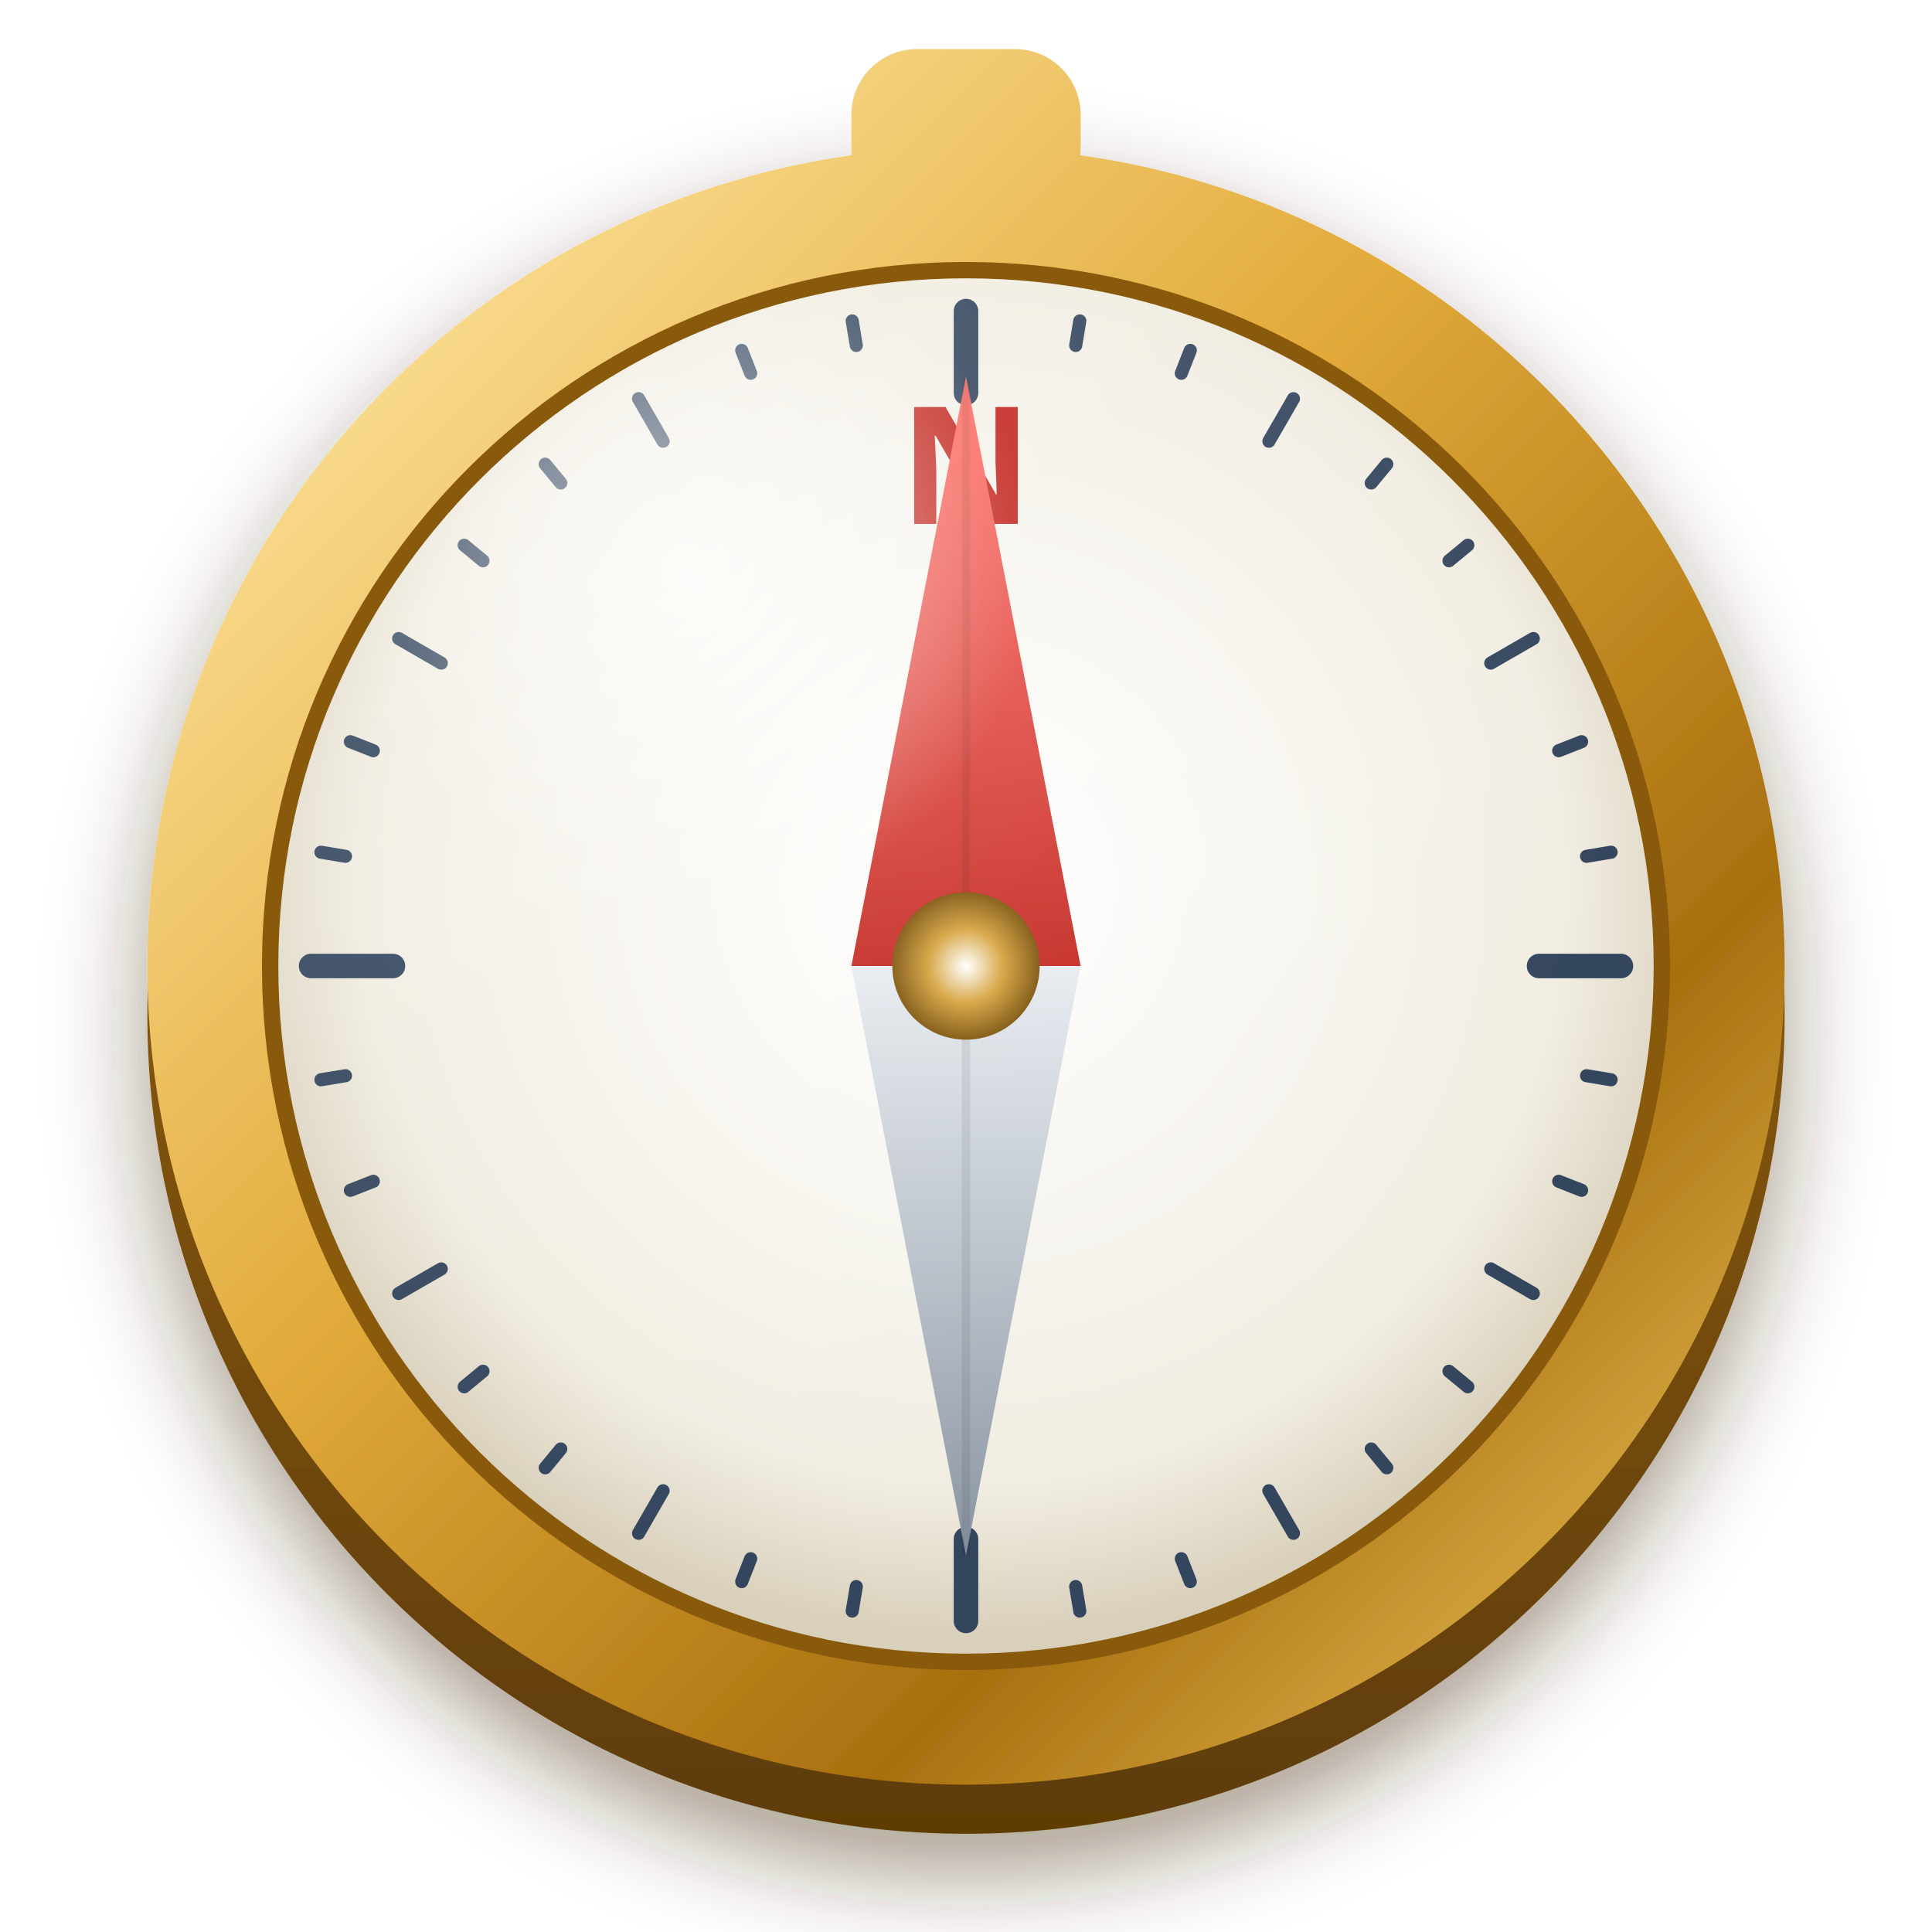
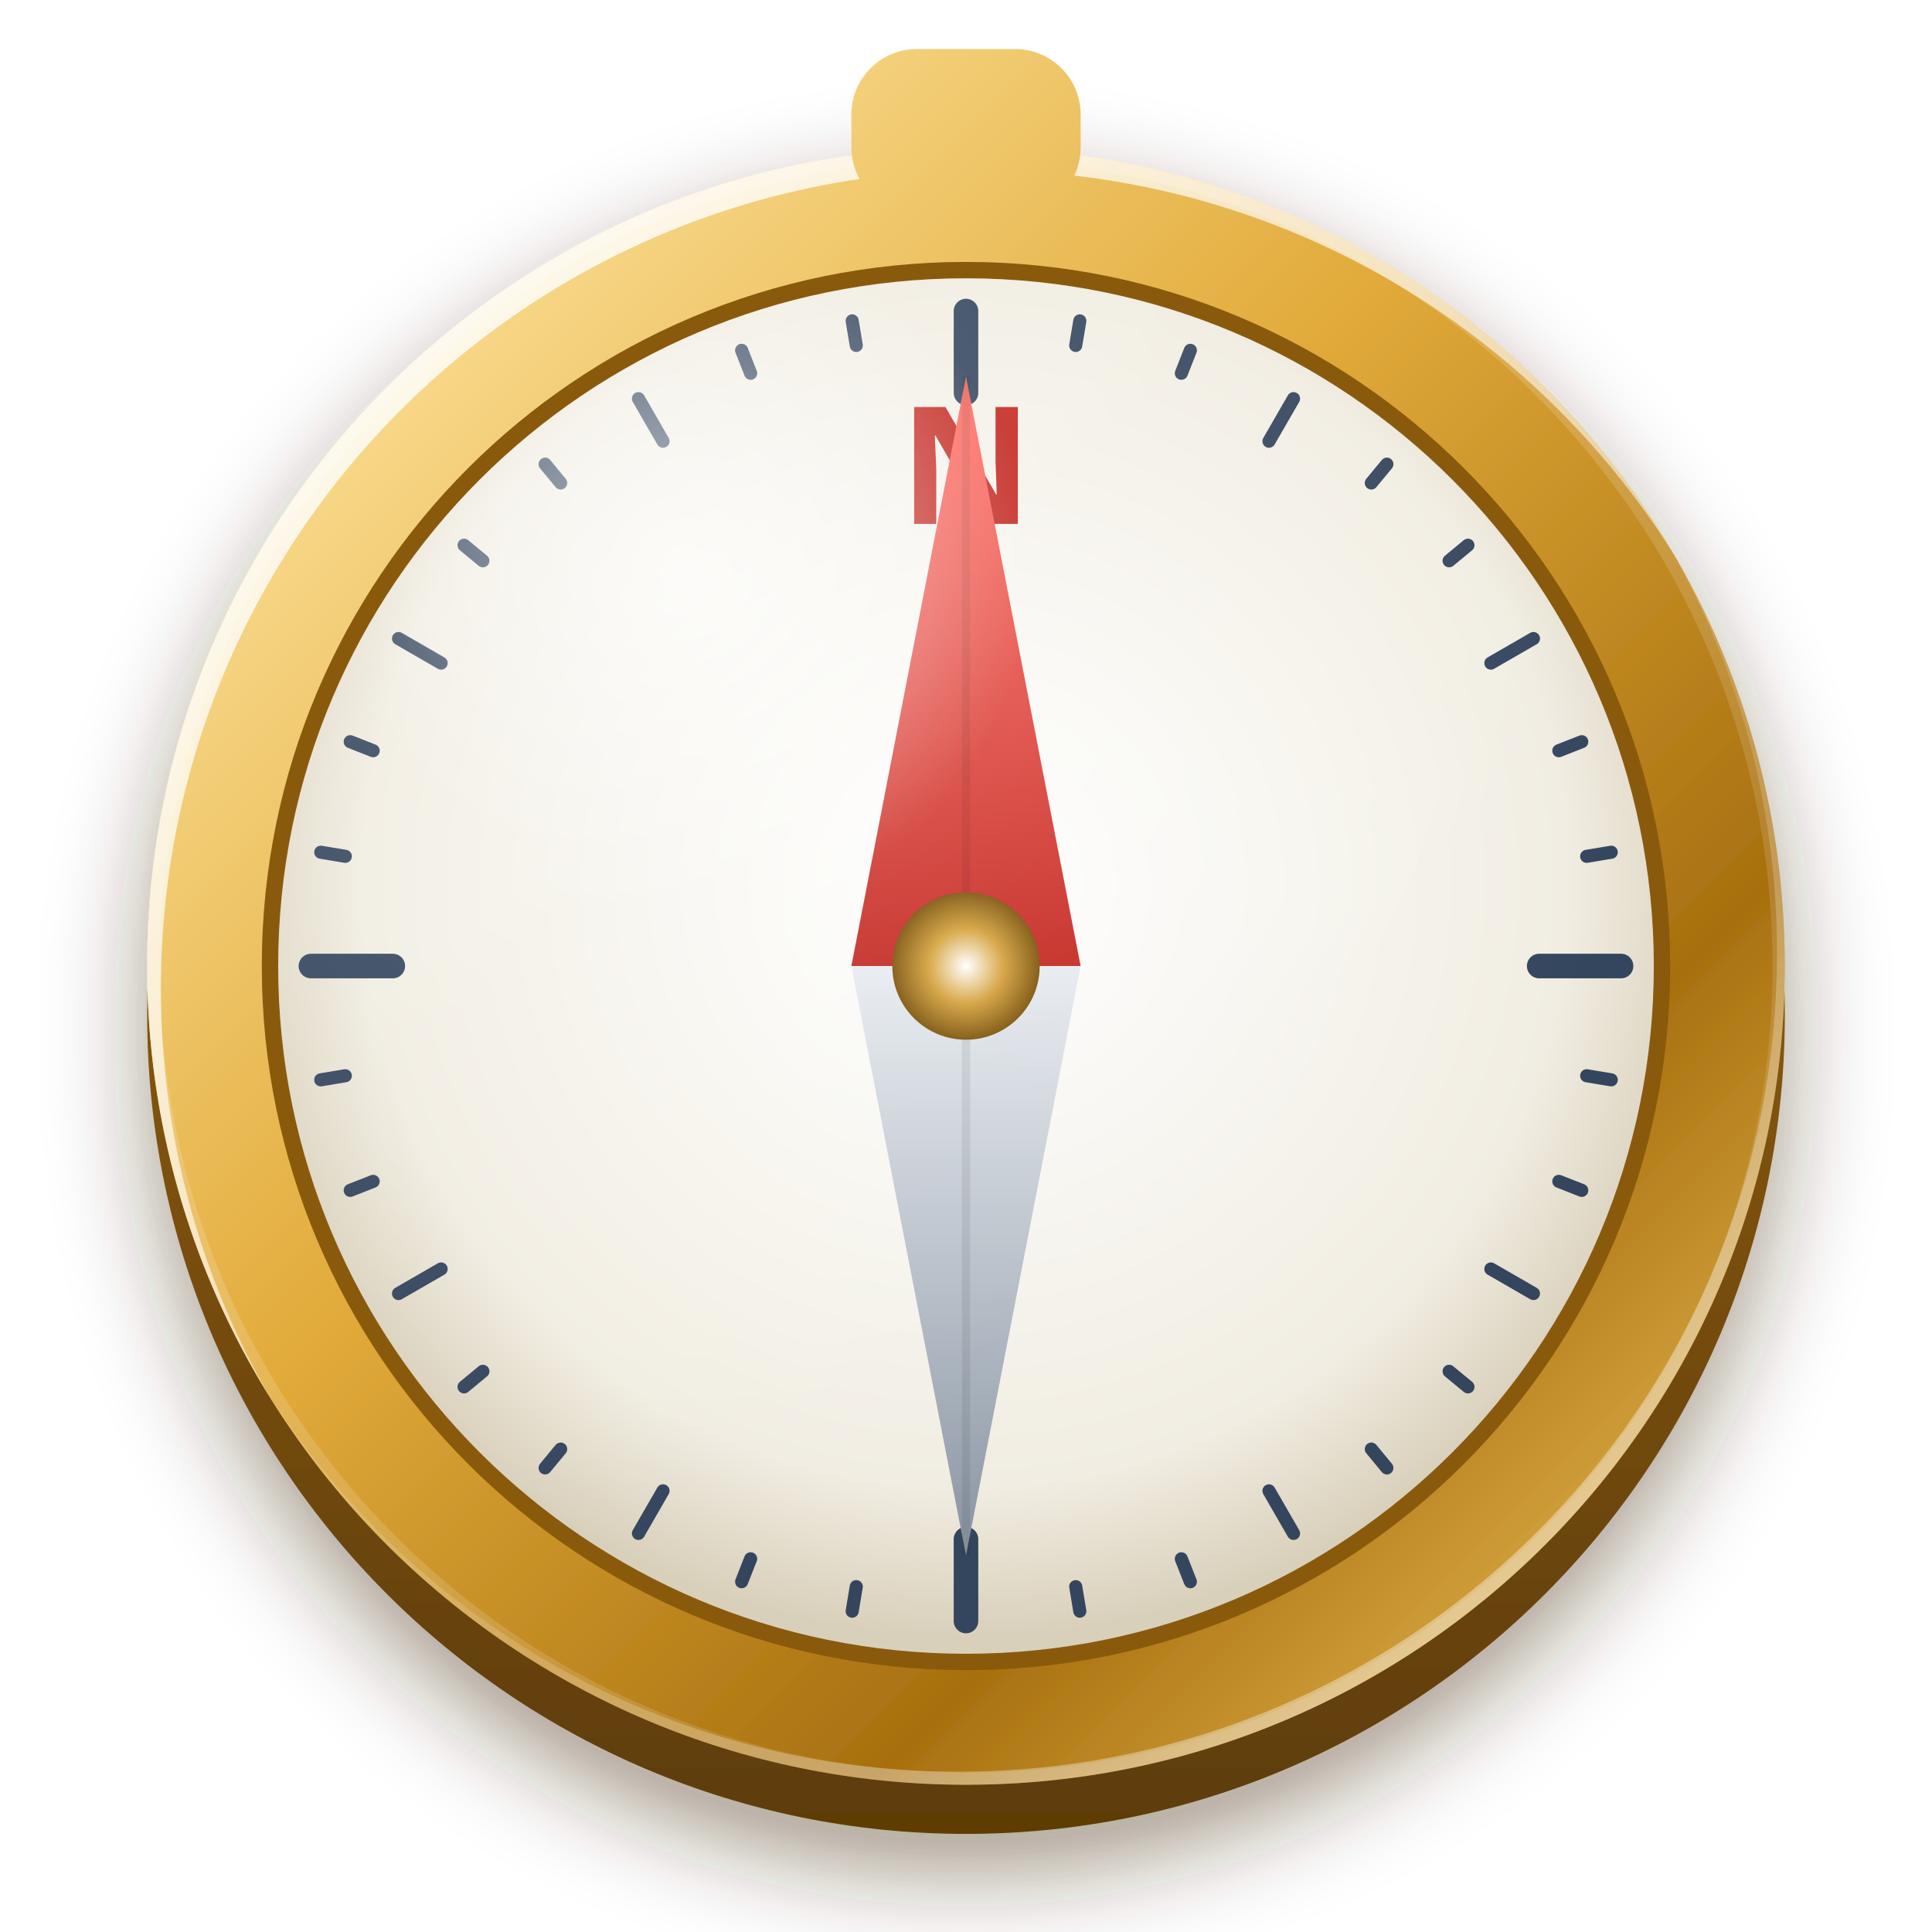
- <svg xmlns="http://www.w3.org/2000/svg" width="236" height="236" viewBox="0 0 236 236" fill="none">
+ <svg xmlns="http://www.w3.org/2000/svg" width="236" height="236" viewBox="0.028 0.008 235.945 235.975" preserveAspectRatio="none">
  <defs>
-     <linearGradient id="cp_ring" x1="30" y1="30" x2="206" y2="206" gradientUnits="userSpaceOnUse">
-       <stop offset="0" stop-color="#ffe7a3" />
-       <stop offset="0.4" stop-color="#e2ab3b" />
-       <stop offset="0.75" stop-color="#a8700f" />
-       <stop offset="1" stop-color="#e9bc55" />
-     </linearGradient>
-     <linearGradient id="cp_ring_side" x1="0" y1="60" x2="0" y2="230" gradientUnits="userSpaceOnUse">
-       <stop offset="0" stop-color="#9a6510" />
-       <stop offset="1" stop-color="#5c3b06" />
-     </linearGradient>
-     <radialGradient id="cp_face" cx="118" cy="108" r="92" gradientUnits="userSpaceOnUse">
-       <stop offset="0" stop-color="#ffffff" />
-       <stop offset="0.8" stop-color="#f1ede2" />
-       <stop offset="1" stop-color="#d9d0bb" />
-     </radialGradient>
-     <linearGradient id="cp_red" x1="118" y1="50" x2="118" y2="118" gradientUnits="userSpaceOnUse">
-       <stop offset="0" stop-color="#ff6b62" />
-       <stop offset="1" stop-color="#c3261f" />
-     </linearGradient>
-     <linearGradient id="cp_white" x1="118" y1="118" x2="118" y2="186" gradientUnits="userSpaceOnUse">
-       <stop offset="0" stop-color="#e7ebf0" />
-       <stop offset="1" stop-color="#8f9aa7" />
-     </linearGradient>
-     <radialGradient id="cp_glass" cx="84" cy="70" r="120" gradientUnits="userSpaceOnUse">
-       <stop offset="0" stop-color="white" stop-opacity="0.7" />
-       <stop offset="0.35" stop-color="white" stop-opacity="0.12" />
-       <stop offset="1" stop-color="white" stop-opacity="0" />
-     </radialGradient>
-     <radialGradient id="cp_pin" cx="0" cy="0" r="9" gradientUnits="userSpaceOnUse">
-       <stop offset="0" stop-color="#ffffff" />
-       <stop offset="0.5" stop-color="#d5a13a" />
-       <stop offset="1" stop-color="#7c5208" />
-     </radialGradient>
-     <filter id="cpshadow" x="-20" y="-20" width="276" height="276" filterUnits="userSpaceOnUse" color-interpolation-filters="sRGB">
+     <filter id="shadow1" x="-20" y="-20" width="276" height="276" filterUnits="userSpaceOnUse" color-interpolation-filters="sRGB">
      <feDropShadow dx="0" dy="5" stdDeviation="6" flood-color="#402605" flood-opacity="0.45" />
    </filter>
  </defs>
-   <g filter="url(#cpshadow)">
-     <circle cx="118" cy="124" r="100" fill="url(#cp_ring_side)" />
-     <circle cx="118" cy="118" r="100" fill="url(#cp_ring)" />
-   </g>
-   <rect x="104" y="6" width="28" height="20" rx="8" fill="url(#cp_ring)" />
-   <circle cx="118" cy="118" r="86" fill="#8a5a0c" />
-   <circle cx="118" cy="118" r="84" fill="url(#cp_face)" />
-   <line x1="188.0" y1="118.0" x2="198.0" y2="118.0" stroke="#34465e" stroke-width="3" stroke-linecap="round" />
-   <line x1="193.8" y1="131.4" x2="196.8" y2="131.9" stroke="#34465e" stroke-width="1.6" stroke-linecap="round" />
-   <line x1="190.4" y1="144.3" x2="193.2" y2="145.4" stroke="#34465e" stroke-width="1.6" stroke-linecap="round" />
-   <line x1="182.1" y1="155.0" x2="187.3" y2="158.0" stroke="#34465e" stroke-width="1.6" stroke-linecap="round" />
-   <line x1="177.0" y1="167.5" x2="179.3" y2="169.4" stroke="#34465e" stroke-width="1.6" stroke-linecap="round" />
-   <line x1="167.5" y1="177.0" x2="169.4" y2="179.3" stroke="#34465e" stroke-width="1.6" stroke-linecap="round" />
-   <line x1="155.0" y1="182.1" x2="158.0" y2="187.3" stroke="#34465e" stroke-width="1.6" stroke-linecap="round" />
-   <line x1="144.3" y1="190.4" x2="145.4" y2="193.2" stroke="#34465e" stroke-width="1.6" stroke-linecap="round" />
-   <line x1="131.4" y1="193.8" x2="131.9" y2="196.8" stroke="#34465e" stroke-width="1.6" stroke-linecap="round" />
-   <line x1="118.0" y1="188.0" x2="118.0" y2="198.0" stroke="#34465e" stroke-width="3" stroke-linecap="round" />
-   <line x1="104.6" y1="193.8" x2="104.1" y2="196.8" stroke="#34465e" stroke-width="1.6" stroke-linecap="round" />
-   <line x1="91.7" y1="190.4" x2="90.6" y2="193.2" stroke="#34465e" stroke-width="1.6" stroke-linecap="round" />
-   <line x1="81.0" y1="182.1" x2="78.0" y2="187.3" stroke="#34465e" stroke-width="1.6" stroke-linecap="round" />
-   <line x1="68.5" y1="177.0" x2="66.6" y2="179.3" stroke="#34465e" stroke-width="1.6" stroke-linecap="round" />
-   <line x1="59.0" y1="167.5" x2="56.7" y2="169.4" stroke="#34465e" stroke-width="1.6" stroke-linecap="round" />
-   <line x1="53.9" y1="155.0" x2="48.7" y2="158.0" stroke="#34465e" stroke-width="1.6" stroke-linecap="round" />
-   <line x1="45.6" y1="144.3" x2="42.8" y2="145.4" stroke="#34465e" stroke-width="1.6" stroke-linecap="round" />
-   <line x1="42.2" y1="131.4" x2="39.2" y2="131.9" stroke="#34465e" stroke-width="1.6" stroke-linecap="round" />
-   <line x1="48.0" y1="118.0" x2="38.0" y2="118.0" stroke="#34465e" stroke-width="3" stroke-linecap="round" />
-   <line x1="42.2" y1="104.6" x2="39.2" y2="104.1" stroke="#34465e" stroke-width="1.6" stroke-linecap="round" />
-   <line x1="45.6" y1="91.7" x2="42.8" y2="90.6" stroke="#34465e" stroke-width="1.6" stroke-linecap="round" />
-   <line x1="53.9" y1="81.0" x2="48.7" y2="78.0" stroke="#34465e" stroke-width="1.6" stroke-linecap="round" />
-   <line x1="59.0" y1="68.5" x2="56.7" y2="66.6" stroke="#34465e" stroke-width="1.6" stroke-linecap="round" />
-   <line x1="68.5" y1="59.0" x2="66.6" y2="56.7" stroke="#34465e" stroke-width="1.6" stroke-linecap="round" />
-   <line x1="81.0" y1="53.9" x2="78.0" y2="48.7" stroke="#34465e" stroke-width="1.6" stroke-linecap="round" />
-   <line x1="91.7" y1="45.6" x2="90.6" y2="42.8" stroke="#34465e" stroke-width="1.6" stroke-linecap="round" />
-   <line x1="104.6" y1="42.2" x2="104.1" y2="39.2" stroke="#34465e" stroke-width="1.6" stroke-linecap="round" />
-   <line x1="118.0" y1="48.0" x2="118.0" y2="38.0" stroke="#34465e" stroke-width="3" stroke-linecap="round" />
-   <line x1="131.4" y1="42.2" x2="131.9" y2="39.2" stroke="#34465e" stroke-width="1.6" stroke-linecap="round" />
-   <line x1="144.3" y1="45.6" x2="145.4" y2="42.8" stroke="#34465e" stroke-width="1.6" stroke-linecap="round" />
-   <line x1="155.0" y1="53.9" x2="158.0" y2="48.7" stroke="#34465e" stroke-width="1.6" stroke-linecap="round" />
-   <line x1="167.5" y1="59.0" x2="169.4" y2="56.7" stroke="#34465e" stroke-width="1.6" stroke-linecap="round" />
-   <line x1="177.0" y1="68.5" x2="179.3" y2="66.6" stroke="#34465e" stroke-width="1.6" stroke-linecap="round" />
-   <line x1="182.1" y1="81.0" x2="187.3" y2="78.0" stroke="#34465e" stroke-width="1.6" stroke-linecap="round" />
-   <line x1="190.4" y1="91.7" x2="193.2" y2="90.6" stroke="#34465e" stroke-width="1.6" stroke-linecap="round" />
-   <line x1="193.8" y1="104.6" x2="196.8" y2="104.1" stroke="#34465e" stroke-width="1.6" stroke-linecap="round" />
-   <text x="118" y="64" text-anchor="middle" font-family="Sans" font-weight="700" font-size="20" fill="#c3261f">N</text>
-   <path d="M118 46 L132 118 L104 118 Z" fill="url(#cp_red)" />
-   <path d="M118 190 L104 118 L132 118 Z" fill="url(#cp_white)" />
-   <path d="M118 46 L118 190" stroke="#000" stroke-opacity="0.08" stroke-width="1" />
-   <g transform="translate(118 118)">
-     <circle r="9" fill="url(#cp_pin)" />
-   </g>
-   <circle cx="118" cy="118" r="84" fill="url(#cp_glass)" />
+   <g filter="url(#shadow1)">
+     <g fill="none">
+       <defs>
+         <linearGradient id="l2-cp_ring_side" x1="0" y1="60" x2="0" y2="230" gradientUnits="userSpaceOnUse">
+           <stop offset="0" stop-color="#9a6510" />
+           <stop offset="1" stop-color="#5c3b06" />
+         </linearGradient>
+       </defs>
+       <circle cx="118" cy="124" r="100" fill="url(#l2-cp_ring_side)" />
+     </g>
+     <g fill="none">
+       <defs>
+         <linearGradient id="l3-cp_ring" x1="30" y1="30" x2="206" y2="206" gradientUnits="userSpaceOnUse">
+           <stop offset="0" stop-color="#ffe7a3" />
+           <stop offset="0.4" stop-color="#e2ab3b" />
+           <stop offset="0.75" stop-color="#a8700f" />
+           <stop offset="1" stop-color="#e9bc55" />
+         </linearGradient>
+       </defs>
+       <circle cx="118" cy="118" r="100" fill="url(#l3-cp_ring)" />
+     </g>
+     <defs>
+       <clipPath id="rim4">
+         <path d="M18 118A100 100 0 1 0 218 118A100 100 0 1 0 18 118Z" clip-rule="nonzero" />
+       </clipPath>
+       <linearGradient id="rim4g0" x1="18" y1="18" x2="168" y2="218" gradientUnits="userSpaceOnUse">
+         <stop offset="0" stop-color="#ffffff" stop-opacity="0.200" />
+         <stop offset="1" stop-color="#ffffff" stop-opacity="0.100" />
+       </linearGradient>
+       <linearGradient id="rim4g1" x1="18" y1="18" x2="168" y2="218" gradientUnits="userSpaceOnUse">
+         <stop offset="0" stop-color="#ffffff" stop-opacity="0.950" />
+         <stop offset="0.45" stop-color="#ffffff" stop-opacity="0.600" />
+         <stop offset="1" stop-color="#ffffff" stop-opacity="0.250" />
+       </linearGradient>
+       <linearGradient id="rim4g2" x1="18" y1="18" x2="168" y2="218" gradientUnits="userSpaceOnUse">
+         <stop offset="0" stop-color="#ffffff" stop-opacity="0.050" />
+         <stop offset="0.7" stop-color="#ffffff" stop-opacity="0.150" />
+         <stop offset="1" stop-color="#ffffff" stop-opacity="0.420" />
+       </linearGradient>
+     </defs>
+     <g clip-path="url(#rim4)">
+       <path d="M18 118A100 100 0 1 0 218 118A100 100 0 1 0 18 118Z" fill="none" stroke="url(#rim4g0)" stroke-width="3" />
+       <path d="M18 118A100 100 0 1 0 218 118A100 100 0 1 0 18 118ZM19.68 120.8 A100 100 0 1 0 219.68 120.8 A100 100 0 1 0 19.68 120.8 Z" fill="url(#rim4g1)" fill-rule="evenodd" />
+       <path d="M18 118A100 100 0 1 0 218 118A100 100 0 1 0 18 118ZM17.04 116.4 A100 100 0 1 0 217.04 116.4 A100 100 0 1 0 17.04 116.4 Z" fill="url(#rim4g2)" fill-rule="evenodd" />
+     </g>
+   </g>
+   <g fill="none">
+     <defs>
+       <linearGradient id="l5-cp_ring" x1="30" y1="30" x2="206" y2="206" gradientUnits="userSpaceOnUse">
+         <stop offset="0" stop-color="#ffe7a3" />
+         <stop offset="0.4" stop-color="#e2ab3b" />
+         <stop offset="0.75" stop-color="#a8700f" />
+         <stop offset="1" stop-color="#e9bc55" />
+       </linearGradient>
+     </defs>
+     <rect x="104" y="6" width="28" height="20" rx="8" fill="url(#l5-cp_ring)" />
+   </g>
+   <g fill="none">
+     <circle cx="118" cy="118" r="86" fill="#8a5a0c" />
+   </g>
+   <g fill="none">
+     <defs>
+       <radialGradient id="l7-cp_face" cx="118" cy="108" r="92" gradientUnits="userSpaceOnUse">
+         <stop offset="0" stop-color="#ffffff" />
+         <stop offset="0.8" stop-color="#f1ede2" />
+         <stop offset="1" stop-color="#d9d0bb" />
+       </radialGradient>
+     </defs>
+     <circle cx="118" cy="118" r="84" fill="url(#l7-cp_face)" />
+   </g>
+   <g fill="none">
+     <line x1="188.0" y1="118.0" x2="198.0" y2="118.0" stroke="#34465e" stroke-width="3" stroke-linecap="round" />
+   </g>
+   <g fill="none">
+     <line x1="193.8" y1="131.4" x2="196.8" y2="131.9" stroke="#34465e" stroke-width="1.6" stroke-linecap="round" />
+   </g>
+   <g fill="none">
+     <line x1="190.4" y1="144.3" x2="193.2" y2="145.4" stroke="#34465e" stroke-width="1.6" stroke-linecap="round" />
+   </g>
+   <g fill="none">
+     <line x1="182.1" y1="155.0" x2="187.3" y2="158.0" stroke="#34465e" stroke-width="1.6" stroke-linecap="round" />
+   </g>
+   <g fill="none">
+     <line x1="177.0" y1="167.5" x2="179.3" y2="169.4" stroke="#34465e" stroke-width="1.6" stroke-linecap="round" />
+   </g>
+   <g fill="none">
+     <line x1="167.5" y1="177.0" x2="169.4" y2="179.3" stroke="#34465e" stroke-width="1.6" stroke-linecap="round" />
+   </g>
+   <g fill="none">
+     <line x1="155.0" y1="182.1" x2="158.0" y2="187.3" stroke="#34465e" stroke-width="1.6" stroke-linecap="round" />
+   </g>
+   <g fill="none">
+     <line x1="144.3" y1="190.4" x2="145.4" y2="193.2" stroke="#34465e" stroke-width="1.6" stroke-linecap="round" />
+   </g>
+   <g fill="none">
+     <line x1="131.4" y1="193.8" x2="131.9" y2="196.8" stroke="#34465e" stroke-width="1.6" stroke-linecap="round" />
+   </g>
+   <g fill="none">
+     <line x1="118.0" y1="188.0" x2="118.0" y2="198.0" stroke="#34465e" stroke-width="3" stroke-linecap="round" />
+   </g>
+   <g fill="none">
+     <line x1="104.6" y1="193.8" x2="104.1" y2="196.8" stroke="#34465e" stroke-width="1.6" stroke-linecap="round" />
+   </g>
+   <g fill="none">
+     <line x1="91.7" y1="190.4" x2="90.6" y2="193.2" stroke="#34465e" stroke-width="1.6" stroke-linecap="round" />
+   </g>
+   <g fill="none">
+     <line x1="81.0" y1="182.1" x2="78.0" y2="187.3" stroke="#34465e" stroke-width="1.6" stroke-linecap="round" />
+   </g>
+   <g fill="none">
+     <line x1="68.5" y1="177.0" x2="66.6" y2="179.3" stroke="#34465e" stroke-width="1.6" stroke-linecap="round" />
+   </g>
+   <g fill="none">
+     <line x1="59.0" y1="167.5" x2="56.7" y2="169.4" stroke="#34465e" stroke-width="1.6" stroke-linecap="round" />
+   </g>
+   <g fill="none">
+     <line x1="53.9" y1="155.0" x2="48.7" y2="158.0" stroke="#34465e" stroke-width="1.6" stroke-linecap="round" />
+   </g>
+   <g fill="none">
+     <line x1="45.6" y1="144.3" x2="42.8" y2="145.4" stroke="#34465e" stroke-width="1.6" stroke-linecap="round" />
+   </g>
+   <g fill="none">
+     <line x1="42.2" y1="131.4" x2="39.2" y2="131.9" stroke="#34465e" stroke-width="1.6" stroke-linecap="round" />
+   </g>
+   <g fill="none">
+     <line x1="48.0" y1="118.0" x2="38.0" y2="118.0" stroke="#34465e" stroke-width="3" stroke-linecap="round" />
+   </g>
+   <g fill="none">
+     <line x1="42.2" y1="104.6" x2="39.2" y2="104.1" stroke="#34465e" stroke-width="1.6" stroke-linecap="round" />
+   </g>
+   <g fill="none">
+     <line x1="45.6" y1="91.7" x2="42.8" y2="90.6" stroke="#34465e" stroke-width="1.6" stroke-linecap="round" />
+   </g>
+   <g fill="none">
+     <line x1="53.9" y1="81.0" x2="48.7" y2="78.0" stroke="#34465e" stroke-width="1.6" stroke-linecap="round" />
+   </g>
+   <g fill="none">
+     <line x1="59.0" y1="68.5" x2="56.7" y2="66.6" stroke="#34465e" stroke-width="1.6" stroke-linecap="round" />
+   </g>
+   <g fill="none">
+     <line x1="68.5" y1="59.0" x2="66.6" y2="56.7" stroke="#34465e" stroke-width="1.6" stroke-linecap="round" />
+   </g>
+   <g fill="none">
+     <line x1="81.0" y1="53.9" x2="78.0" y2="48.7" stroke="#34465e" stroke-width="1.6" stroke-linecap="round" />
+   </g>
+   <g fill="none">
+     <line x1="91.7" y1="45.6" x2="90.6" y2="42.8" stroke="#34465e" stroke-width="1.6" stroke-linecap="round" />
+   </g>
+   <g fill="none">
+     <line x1="104.6" y1="42.2" x2="104.1" y2="39.2" stroke="#34465e" stroke-width="1.6" stroke-linecap="round" />
+   </g>
+   <g fill="none">
+     <line x1="118.0" y1="48.0" x2="118.0" y2="38.0" stroke="#34465e" stroke-width="3" stroke-linecap="round" />
+   </g>
+   <g fill="none">
+     <line x1="131.4" y1="42.2" x2="131.9" y2="39.2" stroke="#34465e" stroke-width="1.6" stroke-linecap="round" />
+   </g>
+   <g fill="none">
+     <line x1="144.3" y1="45.6" x2="145.4" y2="42.8" stroke="#34465e" stroke-width="1.6" stroke-linecap="round" />
+   </g>
+   <g fill="none">
+     <line x1="155.0" y1="53.9" x2="158.0" y2="48.7" stroke="#34465e" stroke-width="1.6" stroke-linecap="round" />
+   </g>
+   <g fill="none">
+     <line x1="167.5" y1="59.0" x2="169.4" y2="56.7" stroke="#34465e" stroke-width="1.6" stroke-linecap="round" />
+   </g>
+   <g fill="none">
+     <line x1="177.0" y1="68.5" x2="179.3" y2="66.6" stroke="#34465e" stroke-width="1.6" stroke-linecap="round" />
+   </g>
+   <g fill="none">
+     <line x1="182.1" y1="81.0" x2="187.3" y2="78.0" stroke="#34465e" stroke-width="1.6" stroke-linecap="round" />
+   </g>
+   <g fill="none">
+     <line x1="190.4" y1="91.7" x2="193.2" y2="90.6" stroke="#34465e" stroke-width="1.6" stroke-linecap="round" />
+   </g>
+   <g fill="none">
+     <line x1="193.8" y1="104.6" x2="196.8" y2="104.1" stroke="#34465e" stroke-width="1.6" stroke-linecap="round" />
+   </g>
+   <g fill="none">
+     <path d="M124.33 64L120.49 64L114.27 53.2L114.19 53.2C114.217 53.88 114.247 54.56 114.28 55.24C114.313 55.92 114.343 56.6 114.37 57.28L114.37 64L111.67 64L111.67 49.72L115.49 49.72L121.69 60.42L121.75 60.42C121.737 59.753 121.717 59.093 121.69 58.44C121.663 57.787 121.637 57.133 121.61 56.48L121.61 49.72L124.33 49.72Z" fill="#c3261f" />
+   </g>
+   <g fill="none">
+     <defs>
+       <linearGradient id="l45-cp_red" x1="118" y1="50" x2="118" y2="118" gradientUnits="userSpaceOnUse">
+         <stop offset="0" stop-color="#ff6b62" />
+         <stop offset="1" stop-color="#c3261f" />
+       </linearGradient>
+     </defs>
+     <path d="M118 46 L132 118 L104 118 Z" fill="url(#l45-cp_red)" />
+   </g>
+   <g fill="none">
+     <defs>
+       <linearGradient id="l46-cp_white" x1="118" y1="118" x2="118" y2="186" gradientUnits="userSpaceOnUse">
+         <stop offset="0" stop-color="#e7ebf0" />
+         <stop offset="1" stop-color="#8f9aa7" />
+       </linearGradient>
+     </defs>
+     <path d="M118 190 L104 118 L132 118 Z" fill="url(#l46-cp_white)" />
+   </g>
+   <g fill="none">
+     <path d="M118 46 L118 190" stroke="#000" stroke-opacity="0.08" stroke-width="1" />
+   </g>
+   <g fill="none">
+     <defs>
+       <radialGradient id="l48-cp_pin" cx="0" cy="0" r="9" gradientUnits="userSpaceOnUse">
+         <stop offset="0" stop-color="#ffffff" />
+         <stop offset="0.5" stop-color="#d5a13a" />
+         <stop offset="1" stop-color="#7c5208" />
+       </radialGradient>
+     </defs>
+     <g transform="translate(118 118)">
+       <circle r="9" fill="url(#l48-cp_pin)" />
+     </g>
+   </g>
+   <g fill="none">
+     <defs>
+       <radialGradient id="l49-cp_glass" cx="84" cy="70" r="120" gradientUnits="userSpaceOnUse">
+         <stop offset="0" stop-color="white" stop-opacity="0.7" />
+         <stop offset="0.35" stop-color="white" stop-opacity="0.12" />
+         <stop offset="1" stop-color="white" stop-opacity="0" />
+       </radialGradient>
+     </defs>
+     <circle cx="118" cy="118" r="84" fill="url(#l49-cp_glass)" />
+   </g>
</svg>
